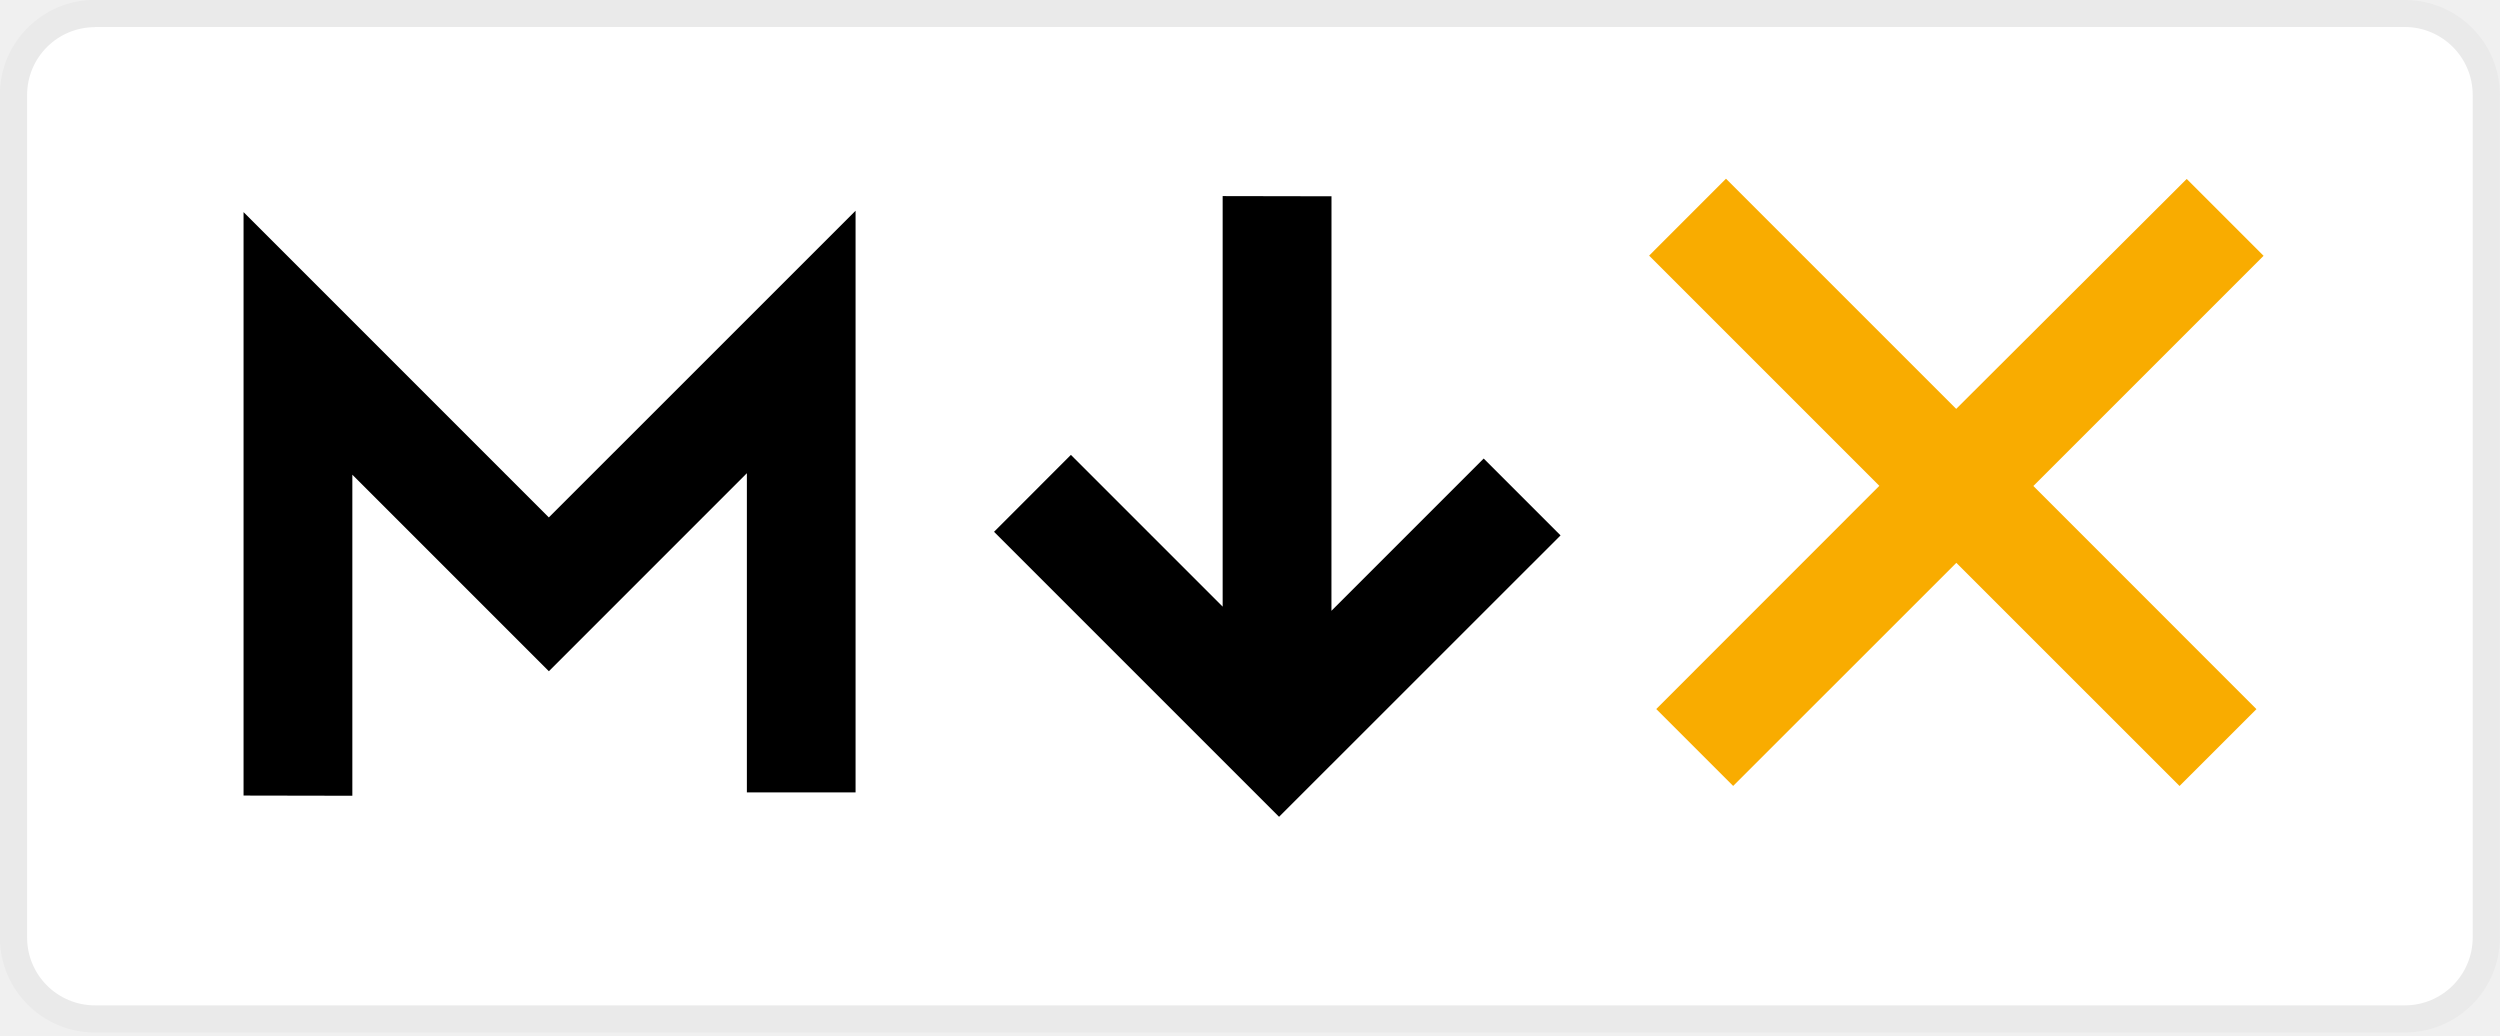
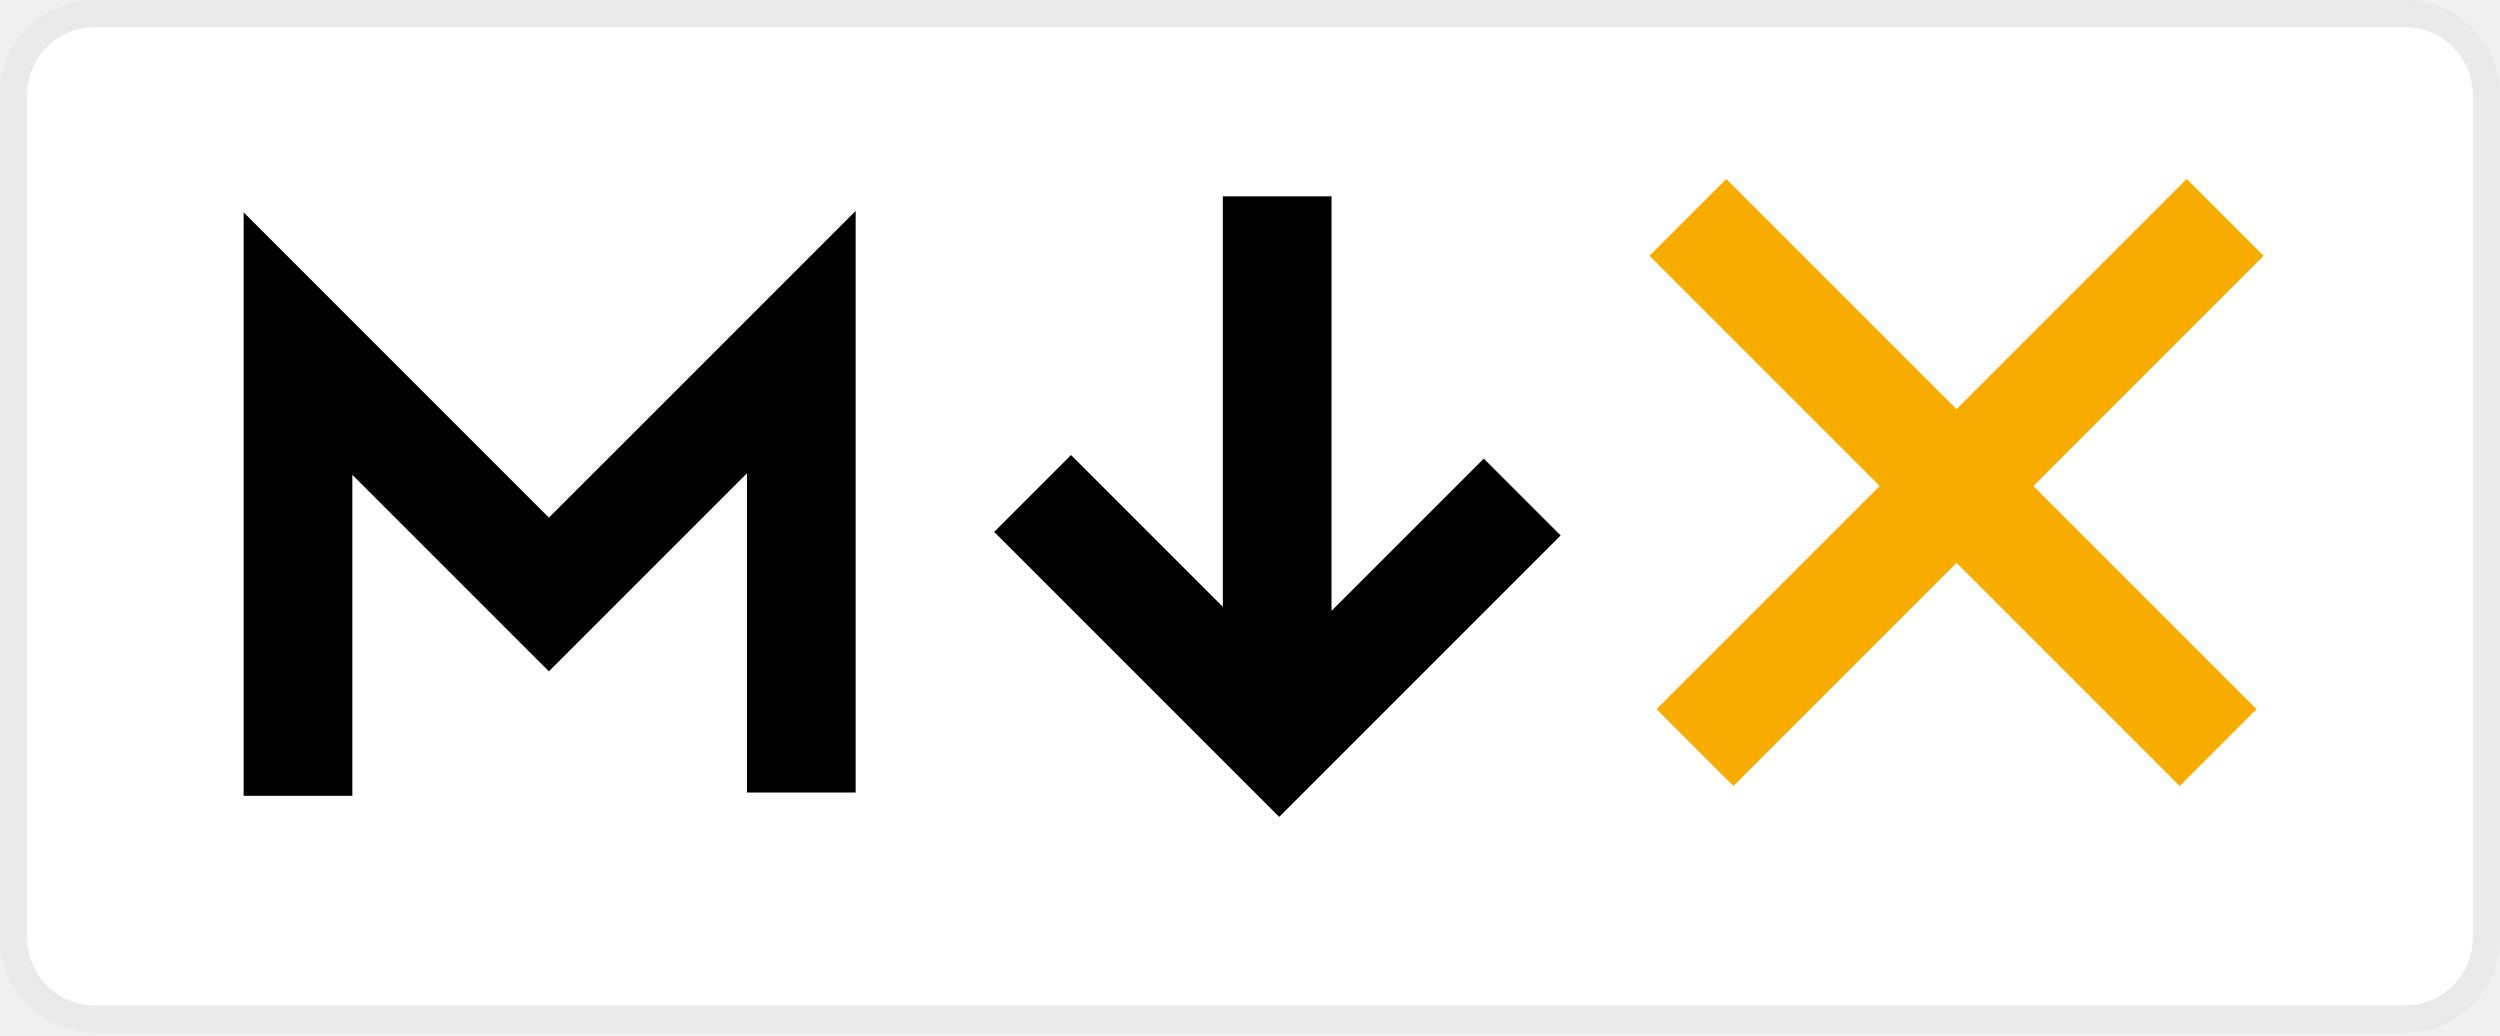
- <svg xmlns="http://www.w3.org/2000/svg" viewBox="0 0 512 212">
-   <path fill="#FFF" d="M19.47 2.78h473.04c9.22 0 16.69 7.47 16.69 16.69v172.52c0 9.22-7.48 16.69-16.7 16.69H19.45c-9.23 0-16.7-7.48-16.7-16.7V19.45c0-9.23 7.47-16.7 16.69-16.7Z" />
-   <path fill="#EAEAEA" d="M19.47 0h473.04c10.75 0 19.47 8.72 19.47 19.47v172.52c0 10.75-8.73 19.47-19.48 19.47H19.45c-10.76 0-19.48-8.73-19.48-19.48V19.45C-.03 8.69 8.69-.03 19.44-.03Zm0 5.56c-7.69 0-13.92 6.22-13.92 13.91v172.52c-.001 7.68 6.22 13.91 13.91 13.91H492.5c7.68 0 13.91-6.23 13.91-13.92V19.45c0-7.69-6.23-13.92-13.92-13.92H19.44Z" />
+ <svg xmlns="http://www.w3.org/2000/svg" width="512px" height="212px" viewBox="0 0 512 212" version="1.1" preserveAspectRatio="xMidYMid">
  <g>
-     <path d="M272.69 40.2l-.01 84.89 31.18-31.18 15.74 15.74 -57.65 57.63 -58.37-58.37 15.74-15.75 31.08 31.08 0-84.08Z" />
-     <path d="M72.16 162.97l0-65.75 40.25 40.25 40.55-40.56 0 65.38 22.26 0 0-119.13 -62.82 62.81 -62.52-62.53 0 119.49Z" />
+     <path d="M19.478,2.783 L492.522,2.783 C501.742,2.783 509.217,10.258 509.217,19.478 L509.217,192 C509.217,201.221 501.742,208.696 492.522,208.696 L19.478,208.696 C10.258,208.696 2.783,201.221 2.783,192 L2.783,19.478 C2.783,10.258 10.258,2.783 19.478,2.783 Z" fill="#FFFFFF" />
+     <path d="M19.478,0 L492.522,0 C503.279,0 512,8.721 512,19.478 L512,192 C512,202.758 503.279,211.478 492.522,211.478 L19.478,211.478 C8.721,211.478 0,202.758 0,192 L0,19.478 C0,8.721 8.721,0 19.478,0 Z M19.478,5.565 C11.794,5.565 5.565,11.794 5.565,19.478 L5.565,192 C5.565,199.684 11.794,205.913 19.478,205.913 L492.522,205.913 C500.206,205.913 506.435,199.684 506.435,192 L506.435,19.478 C506.435,11.794 500.206,5.565 492.522,5.565 L19.478,5.565 Z" fill="#EAEAEA" />
+     <polygon fill="#000000" points="272.696 40.203 272.694 125.099 303.879 93.921 319.619 109.662 261.977 167.3 203.608 108.931 219.349 93.19 250.434 124.275 250.435 40.203" />
+     <polygon fill="#000000" points="72.162 162.979 72.162 97.232 112.417 137.489 152.977 96.932 152.977 162.315 175.238 162.315 175.238 43.192 112.418 106.008 49.901 43.487 49.901 162.979" />
+     <polygon fill="#F9AC00" points="447.847 36.651 463.587 52.392 416.438 99.539 462.137 145.24 446.396 160.981 400.696 115.282 354.995 160.981 339.255 145.24 384.95 99.539 337.804 52.392 353.544 36.651 400.696 83.797" />
  </g>
-   <path fill="#F9AC00" d="M447.84 36.65l15.74 15.74 -47.15 47.14 45.69 45.7 -15.75 15.74 -45.71-45.7 -45.71 45.69 -15.75-15.75 45.69-45.71 -47.15-47.15 15.74-15.75 47.15 47.14Z" />
</svg>
